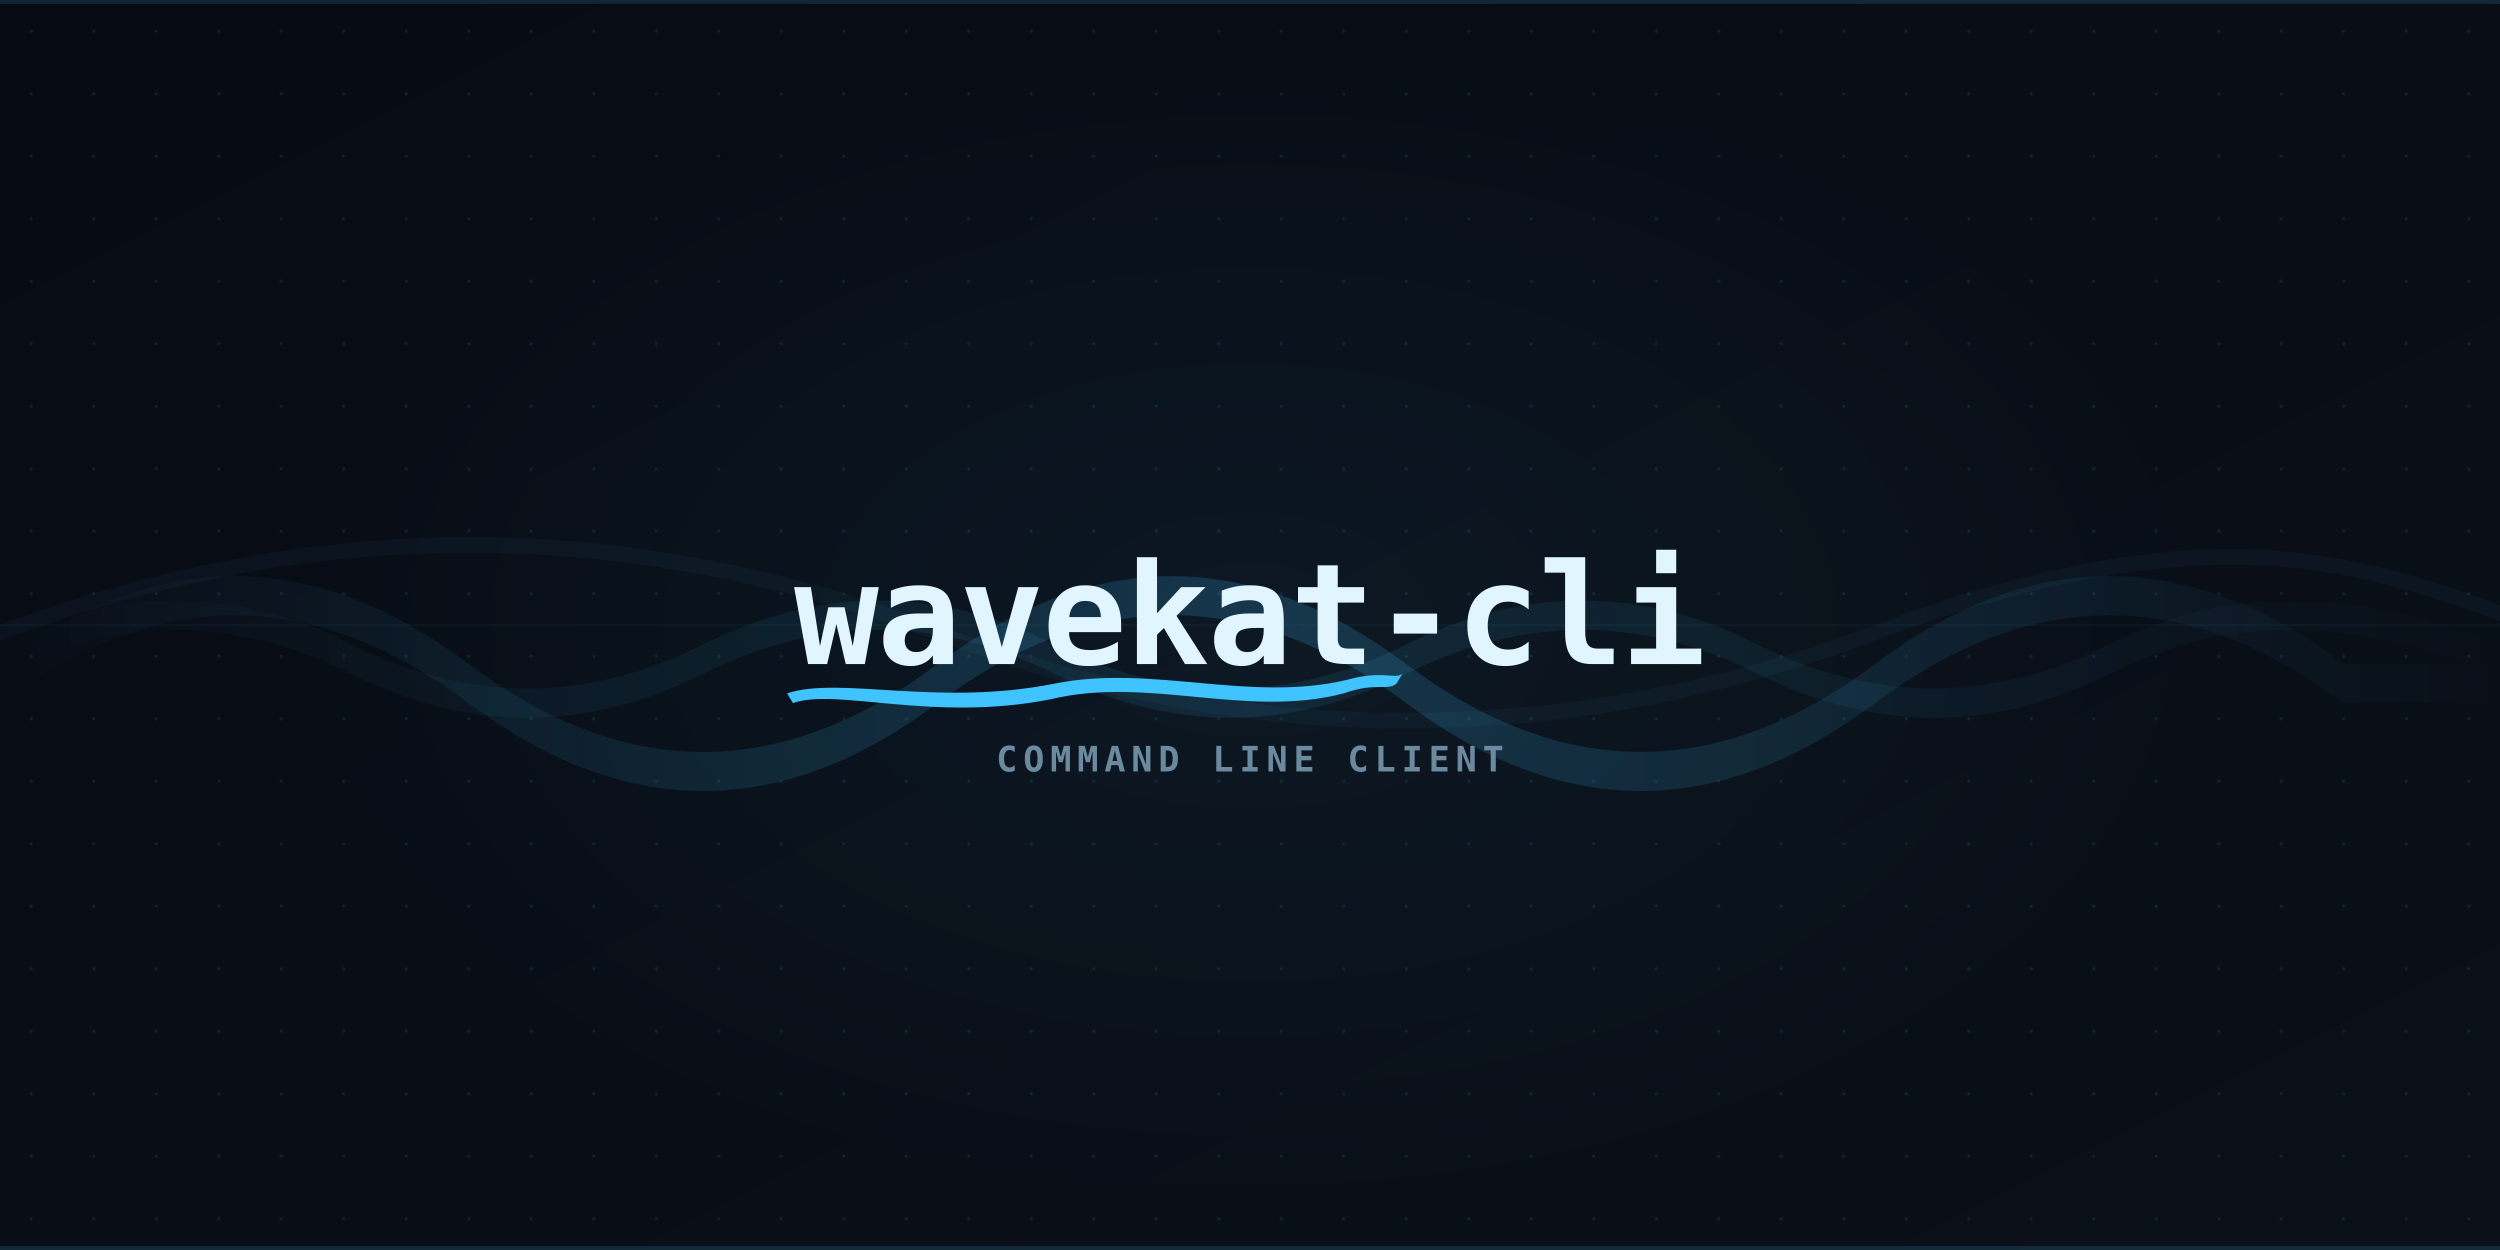
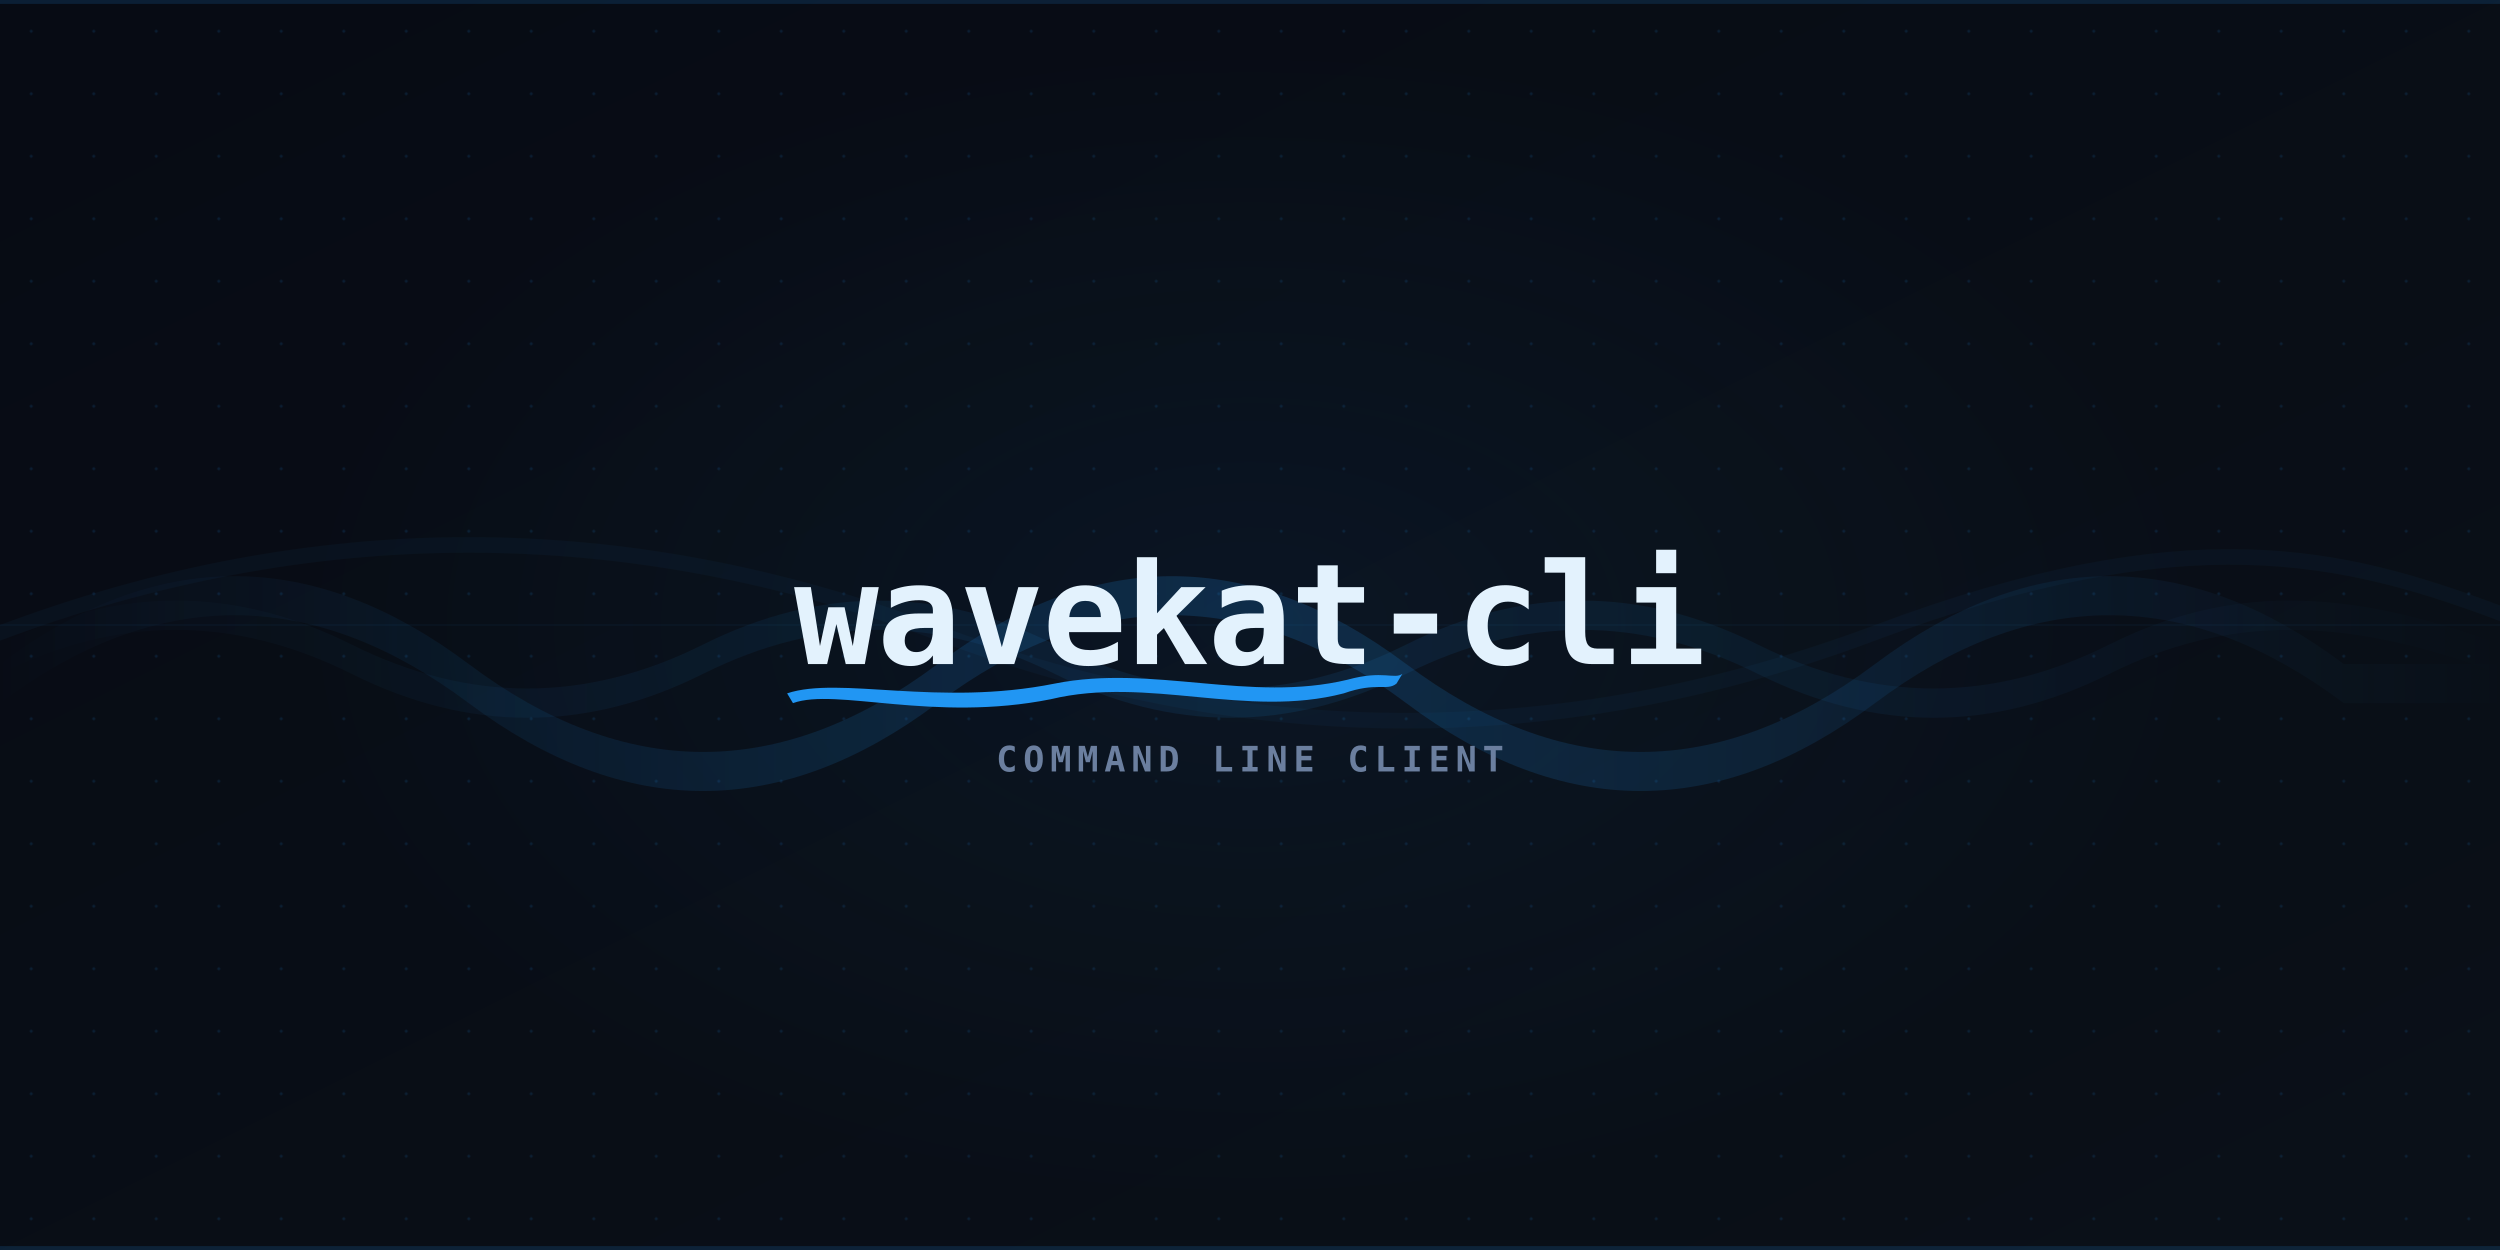
<svg xmlns="http://www.w3.org/2000/svg" viewBox="0 0 1280 640" width="1280" height="640">
  <defs>
    <linearGradient id="bg" x1="0%" y1="0%" x2="100%" y2="100%">
      <stop offset="0%" stop-color="#070b14" />
      <stop offset="100%" stop-color="#0a1018" />
    </linearGradient>
    <linearGradient id="wave1" x1="0%" y1="0%" x2="100%" y2="0%">
-       <stop offset="0%" stop-color="#40c4ff" stop-opacity="0" />
-       <stop offset="30%" stop-color="#40c4ff" stop-opacity="0.12" />
-       <stop offset="50%" stop-color="#40c4ff" stop-opacity="0.18" />
-       <stop offset="70%" stop-color="#40c4ff" stop-opacity="0.12" />
-       <stop offset="100%" stop-color="#40c4ff" stop-opacity="0" />
+       <stop offset="0%" stop-color="#2196f3" stop-opacity="0" />
+       <stop offset="30%" stop-color="#2196f3" stop-opacity="0.12" />
+       <stop offset="50%" stop-color="#2196f3" stop-opacity="0.18" />
+       <stop offset="70%" stop-color="#2196f3" stop-opacity="0.12" />
+       <stop offset="100%" stop-color="#2196f3" stop-opacity="0" />
    </linearGradient>
    <linearGradient id="wave2" x1="0%" y1="0%" x2="100%" y2="0%">
-       <stop offset="0%" stop-color="#40c4ff" stop-opacity="0" />
-       <stop offset="25%" stop-color="#40c4ff" stop-opacity="0.06" />
-       <stop offset="50%" stop-color="#40c4ff" stop-opacity="0.10" />
-       <stop offset="75%" stop-color="#40c4ff" stop-opacity="0.06" />
-       <stop offset="100%" stop-color="#40c4ff" stop-opacity="0" />
+       <stop offset="0%" stop-color="#2196f3" stop-opacity="0" />
+       <stop offset="25%" stop-color="#2196f3" stop-opacity="0.06" />
+       <stop offset="50%" stop-color="#2196f3" stop-opacity="0.10" />
+       <stop offset="75%" stop-color="#2196f3" stop-opacity="0.06" />
+       <stop offset="100%" stop-color="#2196f3" stop-opacity="0" />
    </linearGradient>
    <radialGradient id="glow" cx="50%" cy="50%" r="50%">
-       <stop offset="0%" stop-color="#40c4ff" stop-opacity="0.06" />
-       <stop offset="100%" stop-color="#40c4ff" stop-opacity="0" />
+       <stop offset="0%" stop-color="#2196f3" stop-opacity="0.06" />
+       <stop offset="100%" stop-color="#2196f3" stop-opacity="0" />
    </radialGradient>
    <pattern id="dots" width="32" height="32" patternUnits="userSpaceOnUse">
-       <circle cx="16" cy="16" r="0.8" fill="#40c4ff" opacity="0.12" />
+       <circle cx="16" cy="16" r="0.8" fill="#2196f3" opacity="0.12" />
    </pattern>
  </defs>
  <rect width="1280" height="640" fill="url(#bg)" />
  <rect width="1280" height="640" fill="url(#dots)" />
  <ellipse cx="640" cy="320" rx="500" ry="300" fill="url(#glow)" />
  <path d="M 0 340 C 80 280, 160 280, 240 340 C 320 400, 400 400, 480 340 C 560 280, 640 280, 720 340 C 800 400, 880 400, 960 340 C 1040 280, 1120 280, 1200 340 L 1280 340 L 1280 360 L 1200 360 C 1120 300, 1040 300, 960 360 C 880 420, 800 420, 720 360 C 640 300, 560 300, 480 360 C 400 420, 320 420, 240 360 C 160 300, 80 300, 0 360 Z" fill="url(#wave1)" />
  <path d="M 0 330 C 60 300, 120 300, 180 330 C 240 360, 300 360, 360 330 C 420 300, 480 300, 540 330 C 600 360, 660 360, 720 330 C 780 300, 840 300, 900 330 C 960 360, 1020 360, 1080 330 C 1140 300, 1200 300, 1280 330 L 1280 345 C 1200 315, 1140 315, 1080 345 C 1020 375, 960 375, 900 345 C 840 315, 780 315, 720 345 C 660 375, 600 375, 540 345 C 480 315, 420 315, 360 345 C 300 375, 240 375, 180 345 C 120 315, 60 315, 0 345 Z" fill="url(#wave2)" />
-   <path d="M 0 320 C 160 260, 320 260, 480 320 C 640 380, 800 380, 960 320 C 1120 260, 1200 280, 1280 310 L 1280 318 C 1200 288, 1120 268, 960 328 C 800 388, 640 388, 480 328 C 320 268, 160 268, 0 328 Z" fill="#40c4ff" opacity="0.04" />
-   <line x1="0" y1="320" x2="1280" y2="320" stroke="#40c4ff" stroke-width="0.5" opacity="0.08" />
-   <text x="640" y="340" text-anchor="middle" font-family="'Menlo','SF Mono','JetBrains Mono','Fira Code','Cascadia Code',monospace" font-size="72" font-weight="700" fill="#e1f5fe" letter-spacing="-1">wavekat-cli</text>
-   <path d="M 403 355     C 430 346, 480 362, 540 350     C 590 340, 640 360, 690 348     C 708 343, 714 348, 718 345     L 715 350     C 710 354, 705 349, 688 355     C 638 368, 588 346, 538 358     C 478 370, 428 352, 406 360     Z" fill="#40c4ff" />
-   <text x="640" y="395" text-anchor="middle" font-family="'Menlo','SF Mono','JetBrains Mono','Fira Code','Cascadia Code',monospace" font-size="18" font-weight="700" fill="#6b8a9f" letter-spacing="3">COMMAND LINE CLIENT</text>
-   <rect x="0" y="0" width="1280" height="2" fill="#40c4ff" opacity="0.15" />
-   <rect x="0" y="638" width="1280" height="2" fill="#40c4ff" opacity="0.15" />
+   <path d="M 0 320 C 160 260, 320 260, 480 320 C 640 380, 800 380, 960 320 C 1120 260, 1200 280, 1280 310 L 1280 318 C 1200 288, 1120 268, 960 328 C 800 388, 640 388, 480 328 C 320 268, 160 268, 0 328 Z" fill="#2196f3" opacity="0.04" />
+   <line x1="0" y1="320" x2="1280" y2="320" stroke="#2196f3" stroke-width="0.5" opacity="0.08" />
+   <text x="640" y="340" text-anchor="middle" font-family="'Menlo','SF Mono','JetBrains Mono','Fira Code','Cascadia Code',monospace" font-size="72" font-weight="700" fill="#e3f2fd" letter-spacing="-1">wavekat-cli</text>
+   <path d="M 403 355     C 430 346, 480 362, 540 350     C 590 340, 640 360, 690 348     C 708 343, 714 348, 718 345     L 715 350     C 710 354, 705 349, 688 355     C 638 368, 588 346, 538 358     C 478 370, 428 352, 406 360     Z" fill="#2196f3" />
+   <text x="640" y="395" text-anchor="middle" font-family="'Menlo','SF Mono','JetBrains Mono','Fira Code','Cascadia Code',monospace" font-size="18" font-weight="700" fill="#6b7f9f" letter-spacing="3">COMMAND LINE CLIENT</text>
+   <rect x="0" y="0" width="1280" height="2" fill="#2196f3" opacity="0.15" />
+   <rect x="0" y="638" width="1280" height="2" fill="#2196f3" opacity="0.15" />
</svg>
